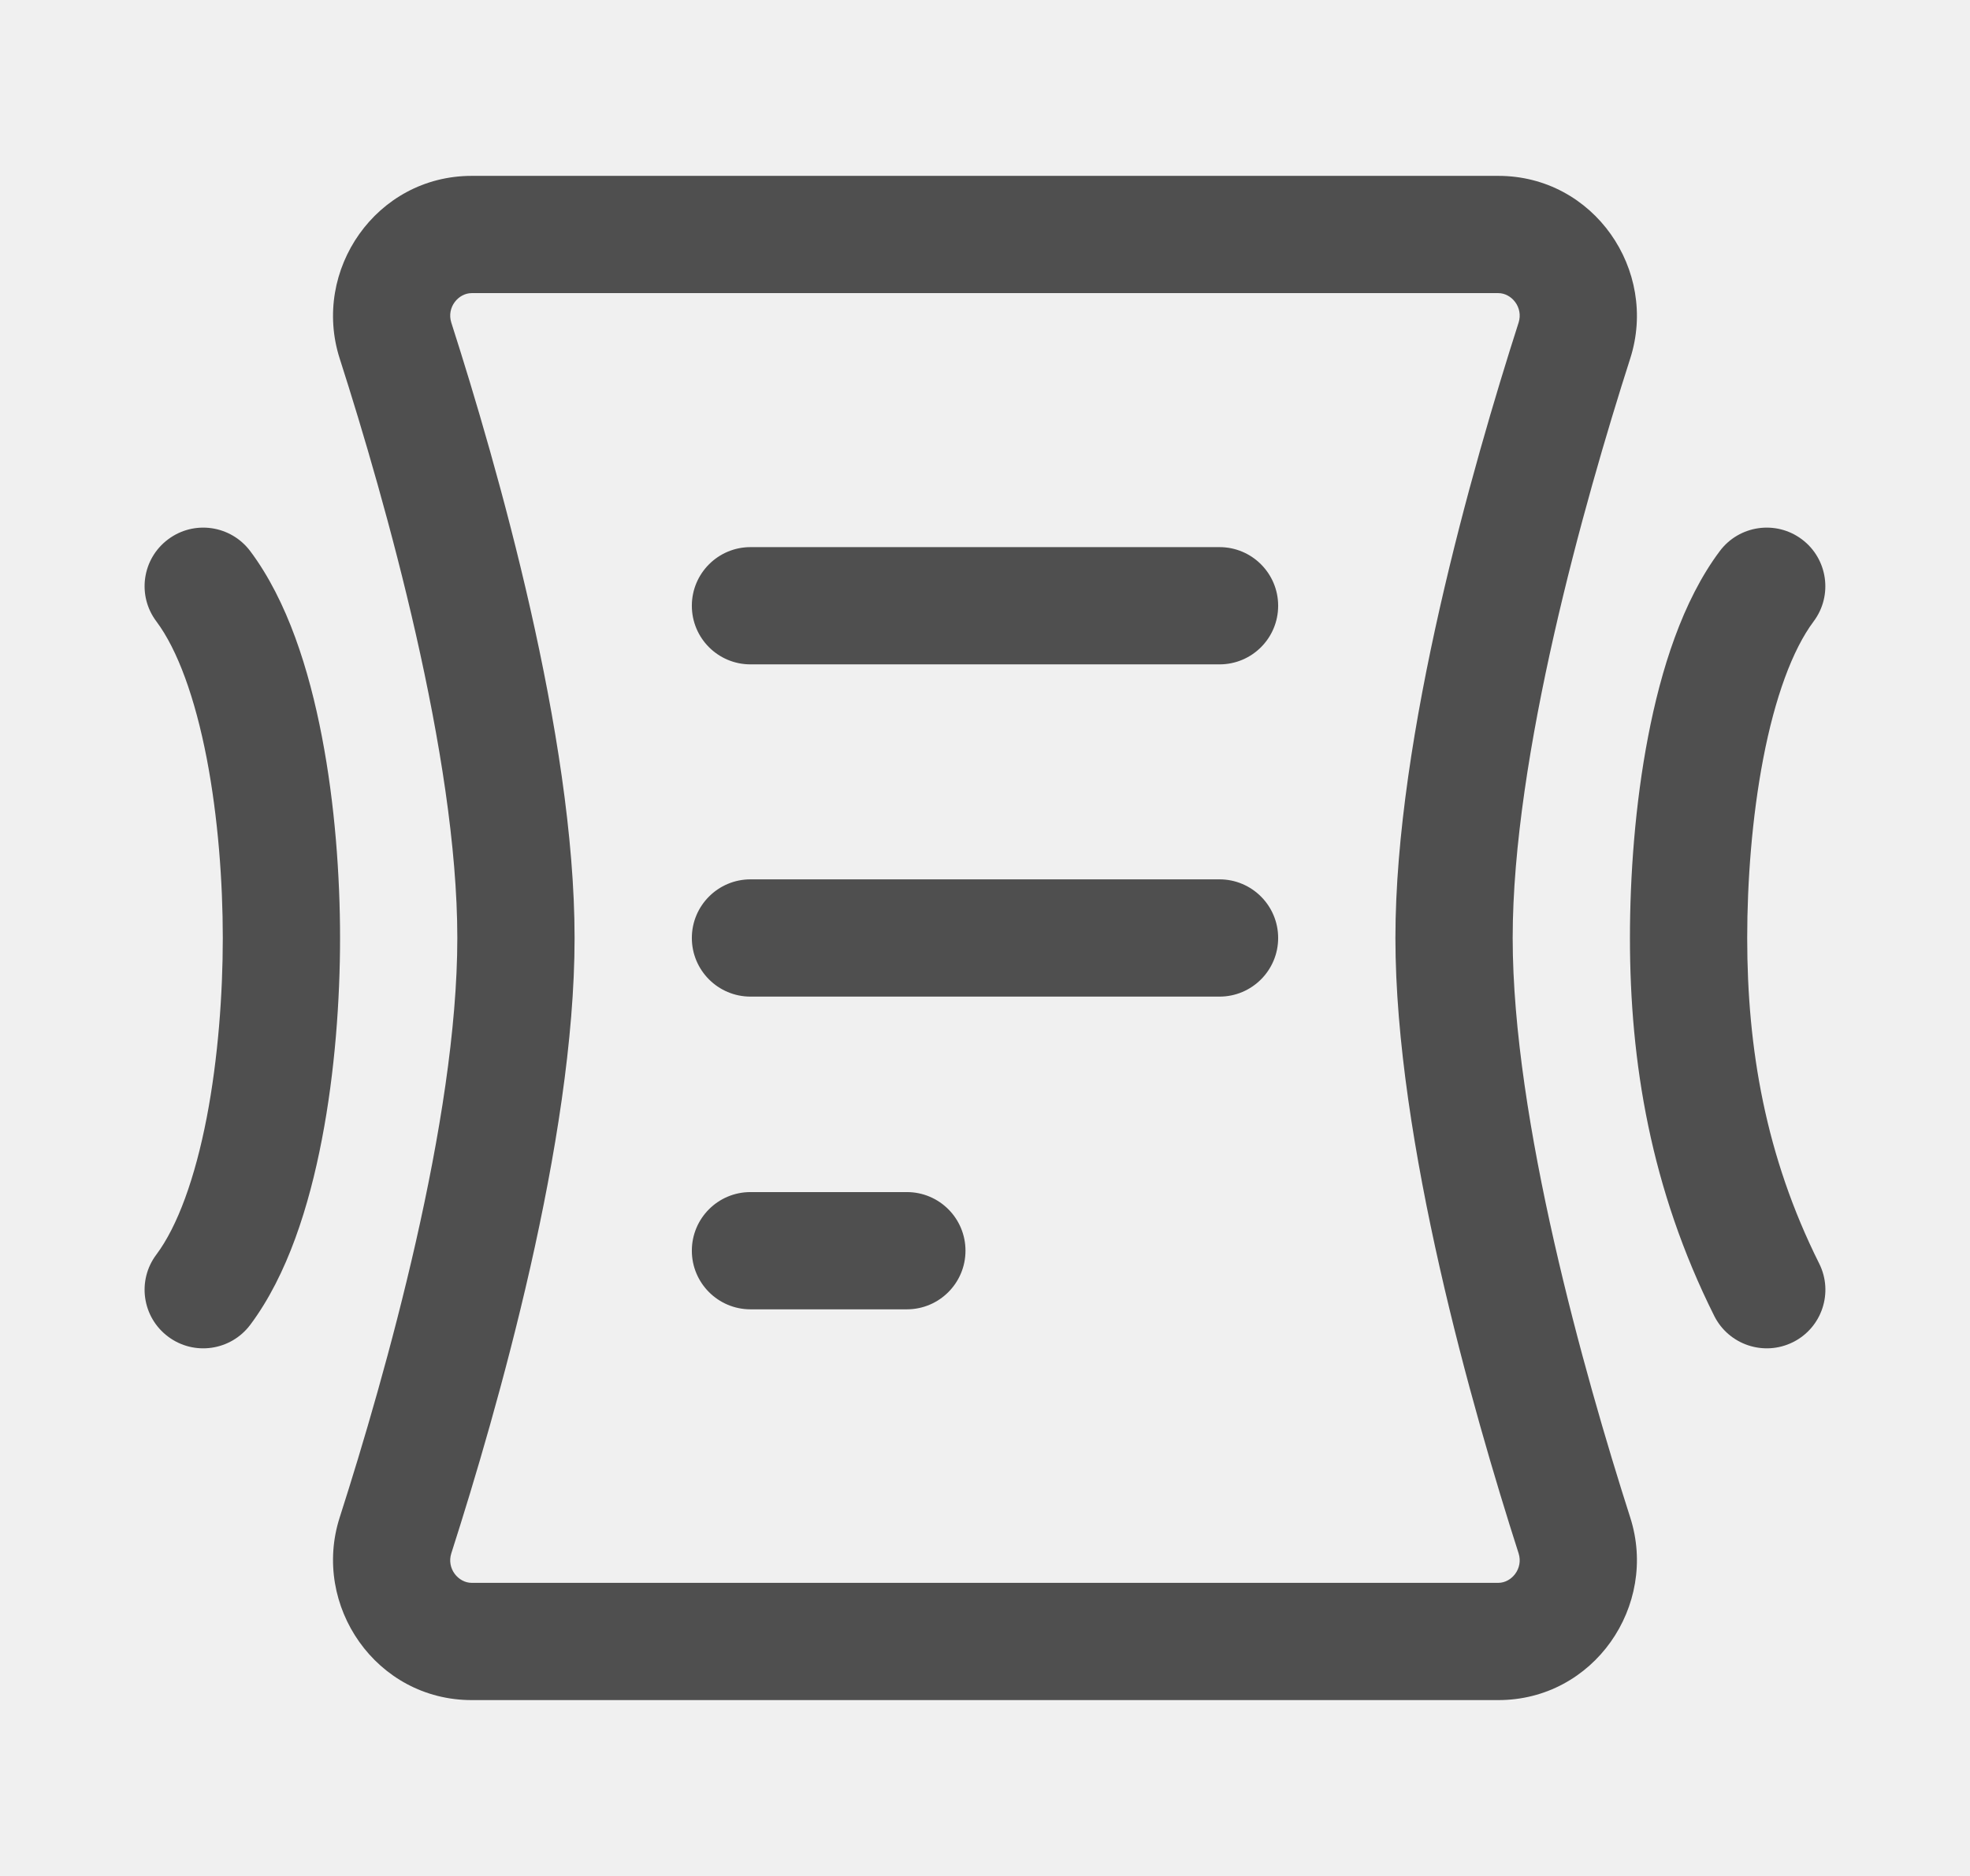
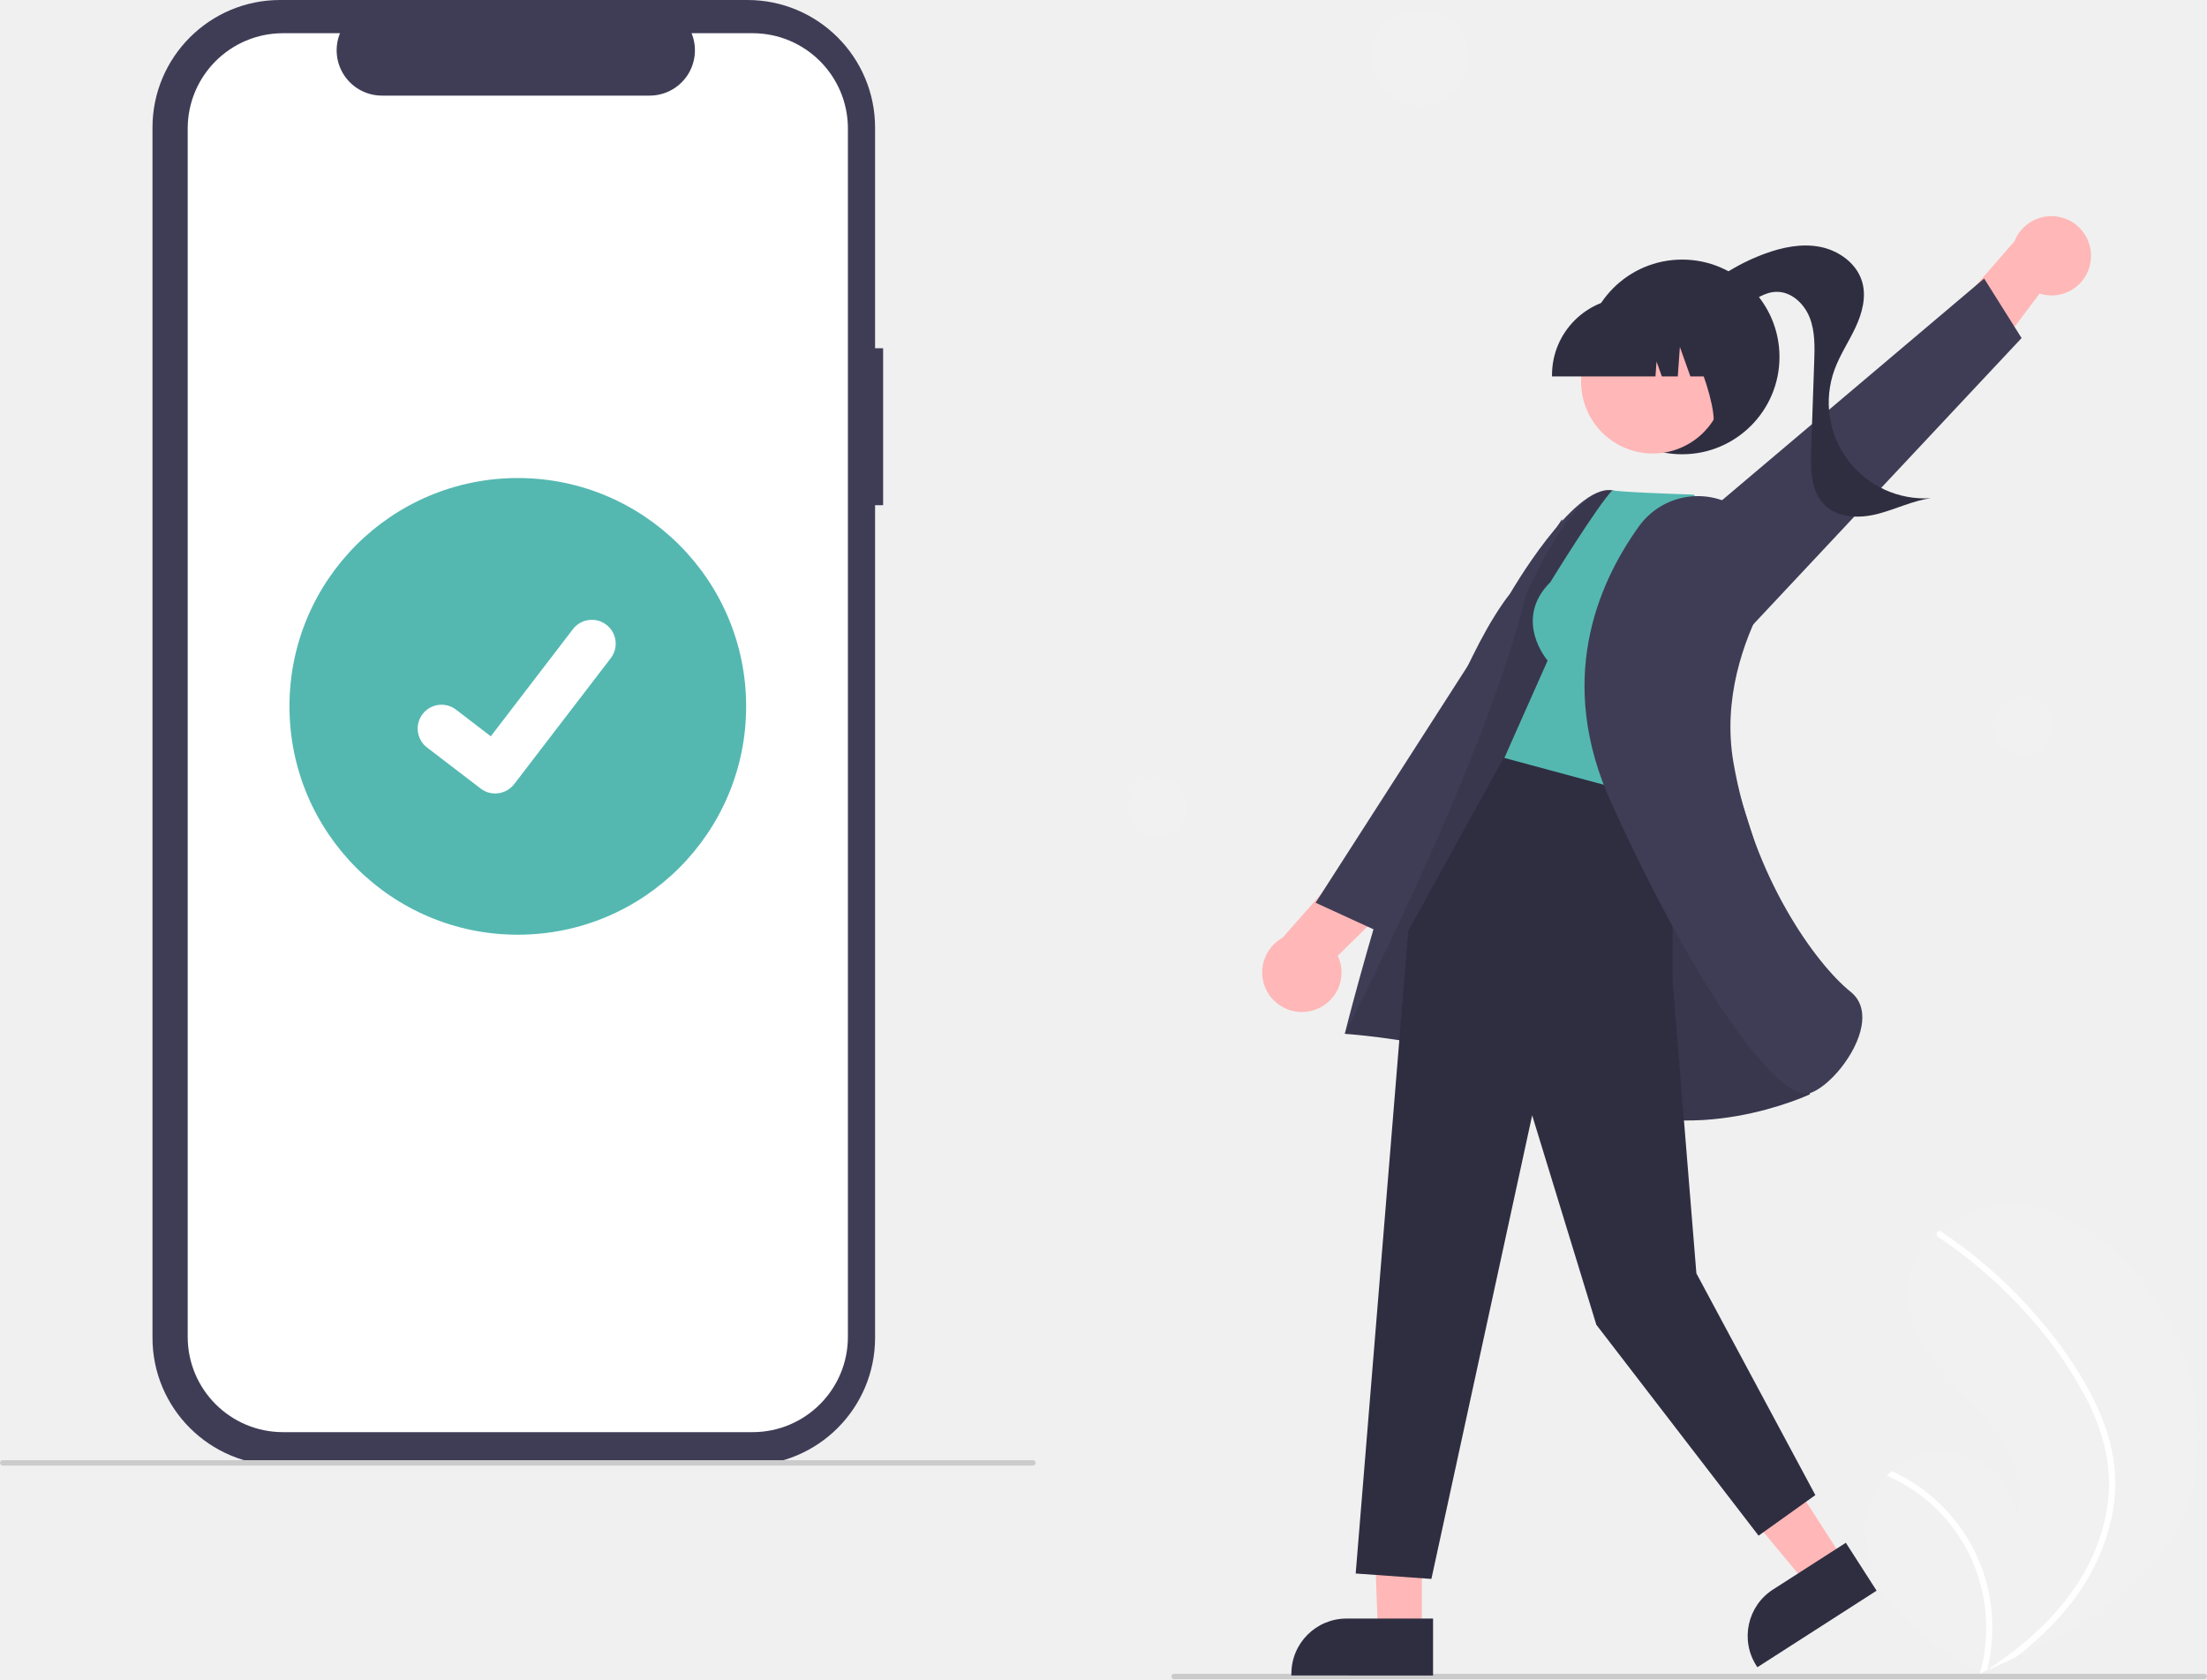
- <svg xmlns="http://www.w3.org/2000/svg" width="21" height="20" viewBox="0 0 21 20" fill="none">
-   <path fill-rule="evenodd" clip-rule="evenodd" d="M5.028 3.125C4.886 3.125 4.759 3.277 4.811 3.44C5.302 4.971 6.125 7.844 6.125 10C6.125 12.156 5.302 15.029 4.811 16.56L4.218 16.37L4.811 16.56C4.759 16.723 4.886 16.875 5.028 16.875H15.972C16.113 16.875 16.24 16.723 16.188 16.56C15.697 15.029 14.875 12.155 14.875 10C14.875 7.844 15.697 4.971 16.188 3.44C16.24 3.277 16.113 3.125 15.972 3.125H5.028ZM3.621 3.822C3.32 2.881 4.01 1.875 5.028 1.875H15.972C16.99 1.875 17.68 2.881 17.378 3.822L17.378 3.822C16.885 5.362 16.125 8.063 16.125 10C16.125 11.937 16.885 14.638 17.378 16.178L17.378 16.178C17.68 17.119 16.99 18.125 15.972 18.125H5.028C4.01 18.125 3.32 17.119 3.621 16.178L4.216 16.369L3.621 16.178C4.115 14.638 4.875 11.937 4.875 10C4.875 8.063 4.115 5.362 3.621 3.822Z" fill="#4F4F4F" />
-   <path fill-rule="evenodd" clip-rule="evenodd" d="M1.792 5.75C2.068 5.543 2.459 5.599 2.667 5.875C3.065 6.406 3.295 7.143 3.431 7.851C3.571 8.575 3.625 9.345 3.625 10C3.625 10.656 3.571 11.425 3.431 12.149C3.295 12.857 3.065 13.594 2.667 14.125C2.459 14.401 2.068 14.457 1.792 14.25C1.515 14.043 1.459 13.651 1.667 13.375C1.893 13.073 2.079 12.56 2.204 11.913C2.325 11.283 2.375 10.595 2.375 10C2.375 9.406 2.325 8.717 2.204 8.087C2.079 7.44 1.893 6.927 1.667 6.625C1.459 6.349 1.515 5.957 1.792 5.75Z" fill="#4F4F4F" />
-   <path fill-rule="evenodd" clip-rule="evenodd" d="M7.375 6.458C7.375 6.113 7.655 5.833 8 5.833H13C13.345 5.833 13.625 6.113 13.625 6.458C13.625 6.804 13.345 7.083 13 7.083H8C7.655 7.083 7.375 6.804 7.375 6.458Z" fill="#4F4F4F" />
-   <path fill-rule="evenodd" clip-rule="evenodd" d="M7.375 10C7.375 9.655 7.655 9.375 8 9.375H13C13.345 9.375 13.625 9.655 13.625 10C13.625 10.345 13.345 10.625 13 10.625H8C7.655 10.625 7.375 10.345 7.375 10Z" fill="#4F4F4F" />
-   <path fill-rule="evenodd" clip-rule="evenodd" d="M7.375 13.334C7.375 12.988 7.655 12.709 8 12.709H9.667C10.012 12.709 10.292 12.988 10.292 13.334C10.292 13.679 10.012 13.959 9.667 13.959H8C7.655 13.959 7.375 13.679 7.375 13.334Z" fill="#4F4F4F" />
-   <path fill-rule="evenodd" clip-rule="evenodd" d="M19.208 5.75C19.484 5.957 19.54 6.349 19.333 6.625C19.107 6.927 18.92 7.44 18.796 8.087C18.675 8.717 18.625 9.406 18.625 10C18.625 11.177 18.82 12.326 19.392 13.47C19.547 13.779 19.422 14.155 19.113 14.309C18.804 14.463 18.429 14.338 18.274 14.03C17.596 12.674 17.375 11.323 17.375 10C17.375 9.345 17.429 8.575 17.569 7.851C17.705 7.143 17.935 6.406 18.333 5.875C18.54 5.599 18.932 5.543 19.208 5.75Z" fill="#4F4F4F" />
+ <svg xmlns="http://www.w3.org/2000/svg" data-name="Layer 1" width="816.215" height="621" viewBox="0 0 816.215 621">
+   <path d="M518.501,268.281h-2.978V186.711A47.211,47.211,0,0,0,468.313,139.5H295.495a47.211,47.211,0,0,0-47.211,47.211V634.212a47.211,47.211,0,0,0,47.211,47.211H468.312a47.211,47.211,0,0,0,47.211-47.211v-307.868h2.978Z" transform="translate(-191.8923 -139.5)" fill="#3f3d56" />
+   <path d="M470.217,151.783H447.659A16.75,16.75,0,0,1,432.15,174.859H333.145a16.75,16.75,0,0,1-15.508-23.076H296.567A35.256,35.256,0,0,0,261.311,187.039V633.884a35.256,35.256,0,0,0,35.256,35.256H470.217a35.256,35.256,0,0,0,35.256-35.256h0V187.039A35.256,35.256,0,0,0,470.217,151.783Z" transform="translate(-191.8923 -139.5)" fill="#fff" />
+   <path d="M573.892,681.5h-381a1,1,0,0,1,0-2h381a1,1,0,0,1,0,2Z" transform="translate(-191.8923 -139.5)" fill="#cbcbcb" />
+   <circle id="baf12095-0797-4180-a98d-6422936d747a" data-name="Ellipse 44" cx="191.5" cy="261.234" r="84.446" fill="#54b8b1" />
+   <path id="b582f34e-fd02-4670-b1d8-d23f069ed737-137" data-name="Path 395" d="M375.024,432.947a8.758,8.758,0,0,1-5.269-1.751l-.094-.071-19.846-15.182a8.819,8.819,0,1,1,10.732-13.998l12.855,9.858L403.778,372.174a8.816,8.816,0,0,1,12.36-1.633l.003.002-.189.262.194-.262a8.826,8.826,0,0,1,1.631,12.362l-35.729,46.592a8.821,8.821,0,0,1-7.015,3.439Z" transform="translate(-191.8923 -139.5)" fill="#fff" />
+   <path d="M886.137,689.8a26.263,26.263,0,0,1,3.606-4.595c.565-.586,1.16-1.137,1.774-1.674a28.142,28.142,0,0,1,46.402,16.007c4.124-15.252-6.612-30.276-17.406-41.816-10.8-11.536-23.143-24.191-23.081-39.998.03-8.796,4.333-16.643,10.829-22.46.2-.176.401-.352.605-.522a41.071,41.071,0,0,1,28.288-9.858c19.199,1.028,35.963,13.932,47.605,29.238,18.739,24.627,26.95,59.197,13.832,87.231-11.539,24.656-36.149,39.298-61.265,51.069q-5.261,2.466-10.501,4.783c-.023.006-.048.023-.071.029-.168.074-.336.148-.494.224-.721.318-1.442.636-2.157.95l.331.216,1.033.669c-.358-.217-.712-.427-1.07-.644-.107-.066-.219-.127-.325-.193-12.336-7.402-24.843-15.232-33.365-26.788C881.867,719.67,878.313,702.484,886.137,689.8Z" transform="translate(-191.8923 -139.5)" fill="#f1f1f1" />
+   <path d="M968.44,661.936a69.818,69.818,0,0,1,5.376,19.53,60.624,60.624,0,0,1-.731,18.012,77.675,77.675,0,0,1-15.577,33.322,111.792,111.792,0,0,1-20.182,19.62q-5.26,2.466-10.501,4.783c-.023.006-.048.023-.072.029-.168.074-.336.148-.494.224-.721.318-1.442.636-2.157.95l.331.216,1.033.669c-.358-.217-.712-.427-1.07-.644-.106-.066-.219-.127-.325-.193a61.796,61.796,0,0,0-11.207-55.647A62.325,62.325,0,0,0,889.743,685.205c.564-.586,1.16-1.137,1.774-1.674a64.619,64.619,0,0,1,9.904,5.655,63.317,63.317,0,0,1,23.959,31.74,64.735,64.735,0,0,1,1.405,36.188c.619-.405,1.241-.82,1.845-1.234,11.492-7.75,22.083-17.057,30.061-28.471a72.261,72.261,0,0,0,12.822-32.585c1.529-12.834-1.682-25.454-7.412-36.905a151.257,151.257,0,0,0-23.696-33.67,171.872,171.872,0,0,0-31.776-27.322,1.236,1.236,0,0,1-.366-1.664,1.051,1.051,0,0,1,.605-.522.915.915,0,0,1,.78.158c1.44.961,2.868,1.931,4.279,2.929a173.822,173.822,0,0,1,31.765,29.016C954.721,637.4,962.94,649.126,968.44,661.936Z" transform="translate(-191.8923 -139.5)" fill="#fff" />
+   <circle id="ae2e9f9a-ed63-4994-961d-af4fbb6f5199" data-name="Ellipse 44" cx="525.042" cy="21.276" r="17.934" fill="#f1f1f1" />
+   <circle id="b777be60-18da-4893-88a8-55a275d98bc2" data-name="Ellipse 44" cx="748.042" cy="268.276" r="10.934" fill="#f1f1f1" />
+   <circle id="a703acd2-aa23-4bff-9a86-75b7d9a928c1" data-name="Ellipse 44" cx="428.042" cy="298.276" r="10.934" fill="#f1f1f1" />
+   <path d="M626.108,760.5h381a1,1,0,1,0,0-2h-381a1,1,0,0,0,0,2Z" transform="translate(-191.8923 -139.5)" fill="#cbcbcb" />
+   <path d="M965.062,236.135a14.652,14.652,0,0,0-28.137-7.426l-30.917,35.444,9.072,25.337,31.093-41.415A14.573,14.573,0,0,0,965.062,236.135Z" transform="translate(-191.8923 -139.5)" fill="#ffb7b7" />
+   <polygon points="645.013 234.549 747.642 125.02 733.799 103.012 605.076 211.876 645.013 234.549" fill="#3f3d56" />
+   <circle cx="622.108" cy="132" r="36" fill="#2f2e41" />
+   <path d="M816.894,251.163A75.485,75.485,0,0,1,844.357,233.404c6.639-2.459,13.865-3.979,20.805-2.582,6.941,1.397,13.504,6.198,15.44,13.008,1.583,5.568-.052,11.564-2.509,16.806-2.457,5.242-5.738,10.102-7.725,15.54a35.468,35.468,0,0,0,35.689,47.562c-6.819.914-13.105,4.119-19.771,5.825-6.666,1.706-14.533,1.59-19.486-3.185-5.241-5.052-5.346-13.267-5.093-20.542q.565-16.222,1.13-32.445c.192-5.515.356-11.208-1.633-16.356-1.989-5.148-6.716-9.656-12.235-9.609-4.183.035-7.885,2.569-11.239,5.068-3.354,2.499-6.905,5.165-11.071,5.536-4.166.372-8.923-2.711-8.611-6.882Z" transform="translate(-191.8923 -139.5)" fill="#2f2e41" />
+   <path d="M677.269,513.223a14.652,14.652,0,0,1-11.039-26.925l31.101-35.284,26.305,5.683-36.997,36.238a14.573,14.573,0,0,1-9.369,20.287Z" transform="translate(-191.8923 -139.5)" fill="#ffb7b7" />
+   <polygon points="587.698 247.405 510.183 344.705 486.555 333.857 577.665 192.012 587.698 247.405" fill="#3f3d56" />
+   <polygon points="525.848 541.211 507.374 540.921 509.596 603.887 525.845 603.887 525.848 541.211" fill="#ffb7b7" />
+   <path d="M721.882,738.082l-32.001-.001h-.001A20.395,20.395,0,0,0,669.486,758.474v.663l52.395.002Z" transform="translate(-191.8923 -139.5)" fill="#2f2e41" />
+   <polygon points="648.165 524.511 627.984 537.467 668.352 586.032 682.026 577.253 648.165 524.511" fill="#ffb7b7" />
+   <path d="M874.54,710.049,847.611,727.338l-.001.001a20.395,20.395,0,0,0-6.143,28.179l.358.558,44.091-28.307Z" transform="translate(-191.8923 -139.5)" fill="#2f2e41" />
+   <path d="M847.247,471.74s-44.84-148.927-59.25-150.94-37.628,38.213-37.628,38.213c-30.103,38.408-61.144,162.821-61.144,162.821s51.747,3.238,89.573,23.363,82.468-1.019,82.468-1.019Z" transform="translate(-191.8923 -139.5)" fill="#3f3d56" />
+   <path d="M847.247,471.74s-44.84-148.927-59.25-150.94-31.731,38.621-31.731,38.621c-15,62-67.041,162.413-67.041,162.413s51.747,3.238,89.573,23.363,82.468-1.019,82.468-1.019Z" transform="translate(-191.8923 -139.5)" opacity="0.1" style="isolation:isolate" />
+   <polygon points="618.567 287.682 618.567 362.517 627.374 470.921 671.374 552.921 650.374 567.921 590.374 489.921 566.643 412.472 529.374 583.921 501.374 581.921 520.82 344.21 557.721 277.3 618.567 287.682" fill="#2f2e41" />
+   <path d="M765.25,354.8c-14,14-1,29-1,29l-16,36,63,17,22.016-98.378-15-16c-30-1-30.016-1.622-30.016-1.622C782.994,325.944,765.25,354.8,765.25,354.8Z" transform="translate(-191.8923 -139.5)" fill="#54b8b1" />
+   <path d="M835.803,328.23a26.884,26.884,0,0,0-37.777,5.913c-15.838,22.052-30.482,57.661-10.305,102.072,32.399,71.31,60.593,107.814,72.055,107.811a4.56,4.56,0,0,0,1.473-.231c7.055-2.394,17.256-14.332,19.103-24.853.661-3.766.504-9.011-4-12.612-12.936-10.346-36.158-42.562-43.402-84.964-4.003-23.43,3.76-44.772,10.978-58.55a26.879,26.879,0,0,0-7.777-34.329h0Z" transform="translate(-191.8923 -139.5)" fill="#3f3d56" />
+   <circle cx="803.14" cy="280.711" r="26.5" transform="translate(-228.1167 280.1343) rotate(-28.6632)" fill="#ffb7b7" />
+   <path d="M765.872,278.707h38.266l.393-5.494,1.962,5.494h5.892l.778-10.889,3.889,10.889h11.401v-.539a28.624,28.624,0,0,0-28.592-28.592h-5.395A28.624,28.624,0,0,0,765.872,278.168Z" transform="translate(-191.8923 -139.5)" fill="#2f2e41" />
+   <path d="M822.67,298.454,839,293.156V253.5H808.156l.764.762C819.544,264.873,831.36,302.519,822.67,298.454Z" transform="translate(-191.8923 -139.5)" fill="#2f2e41" />
</svg>
